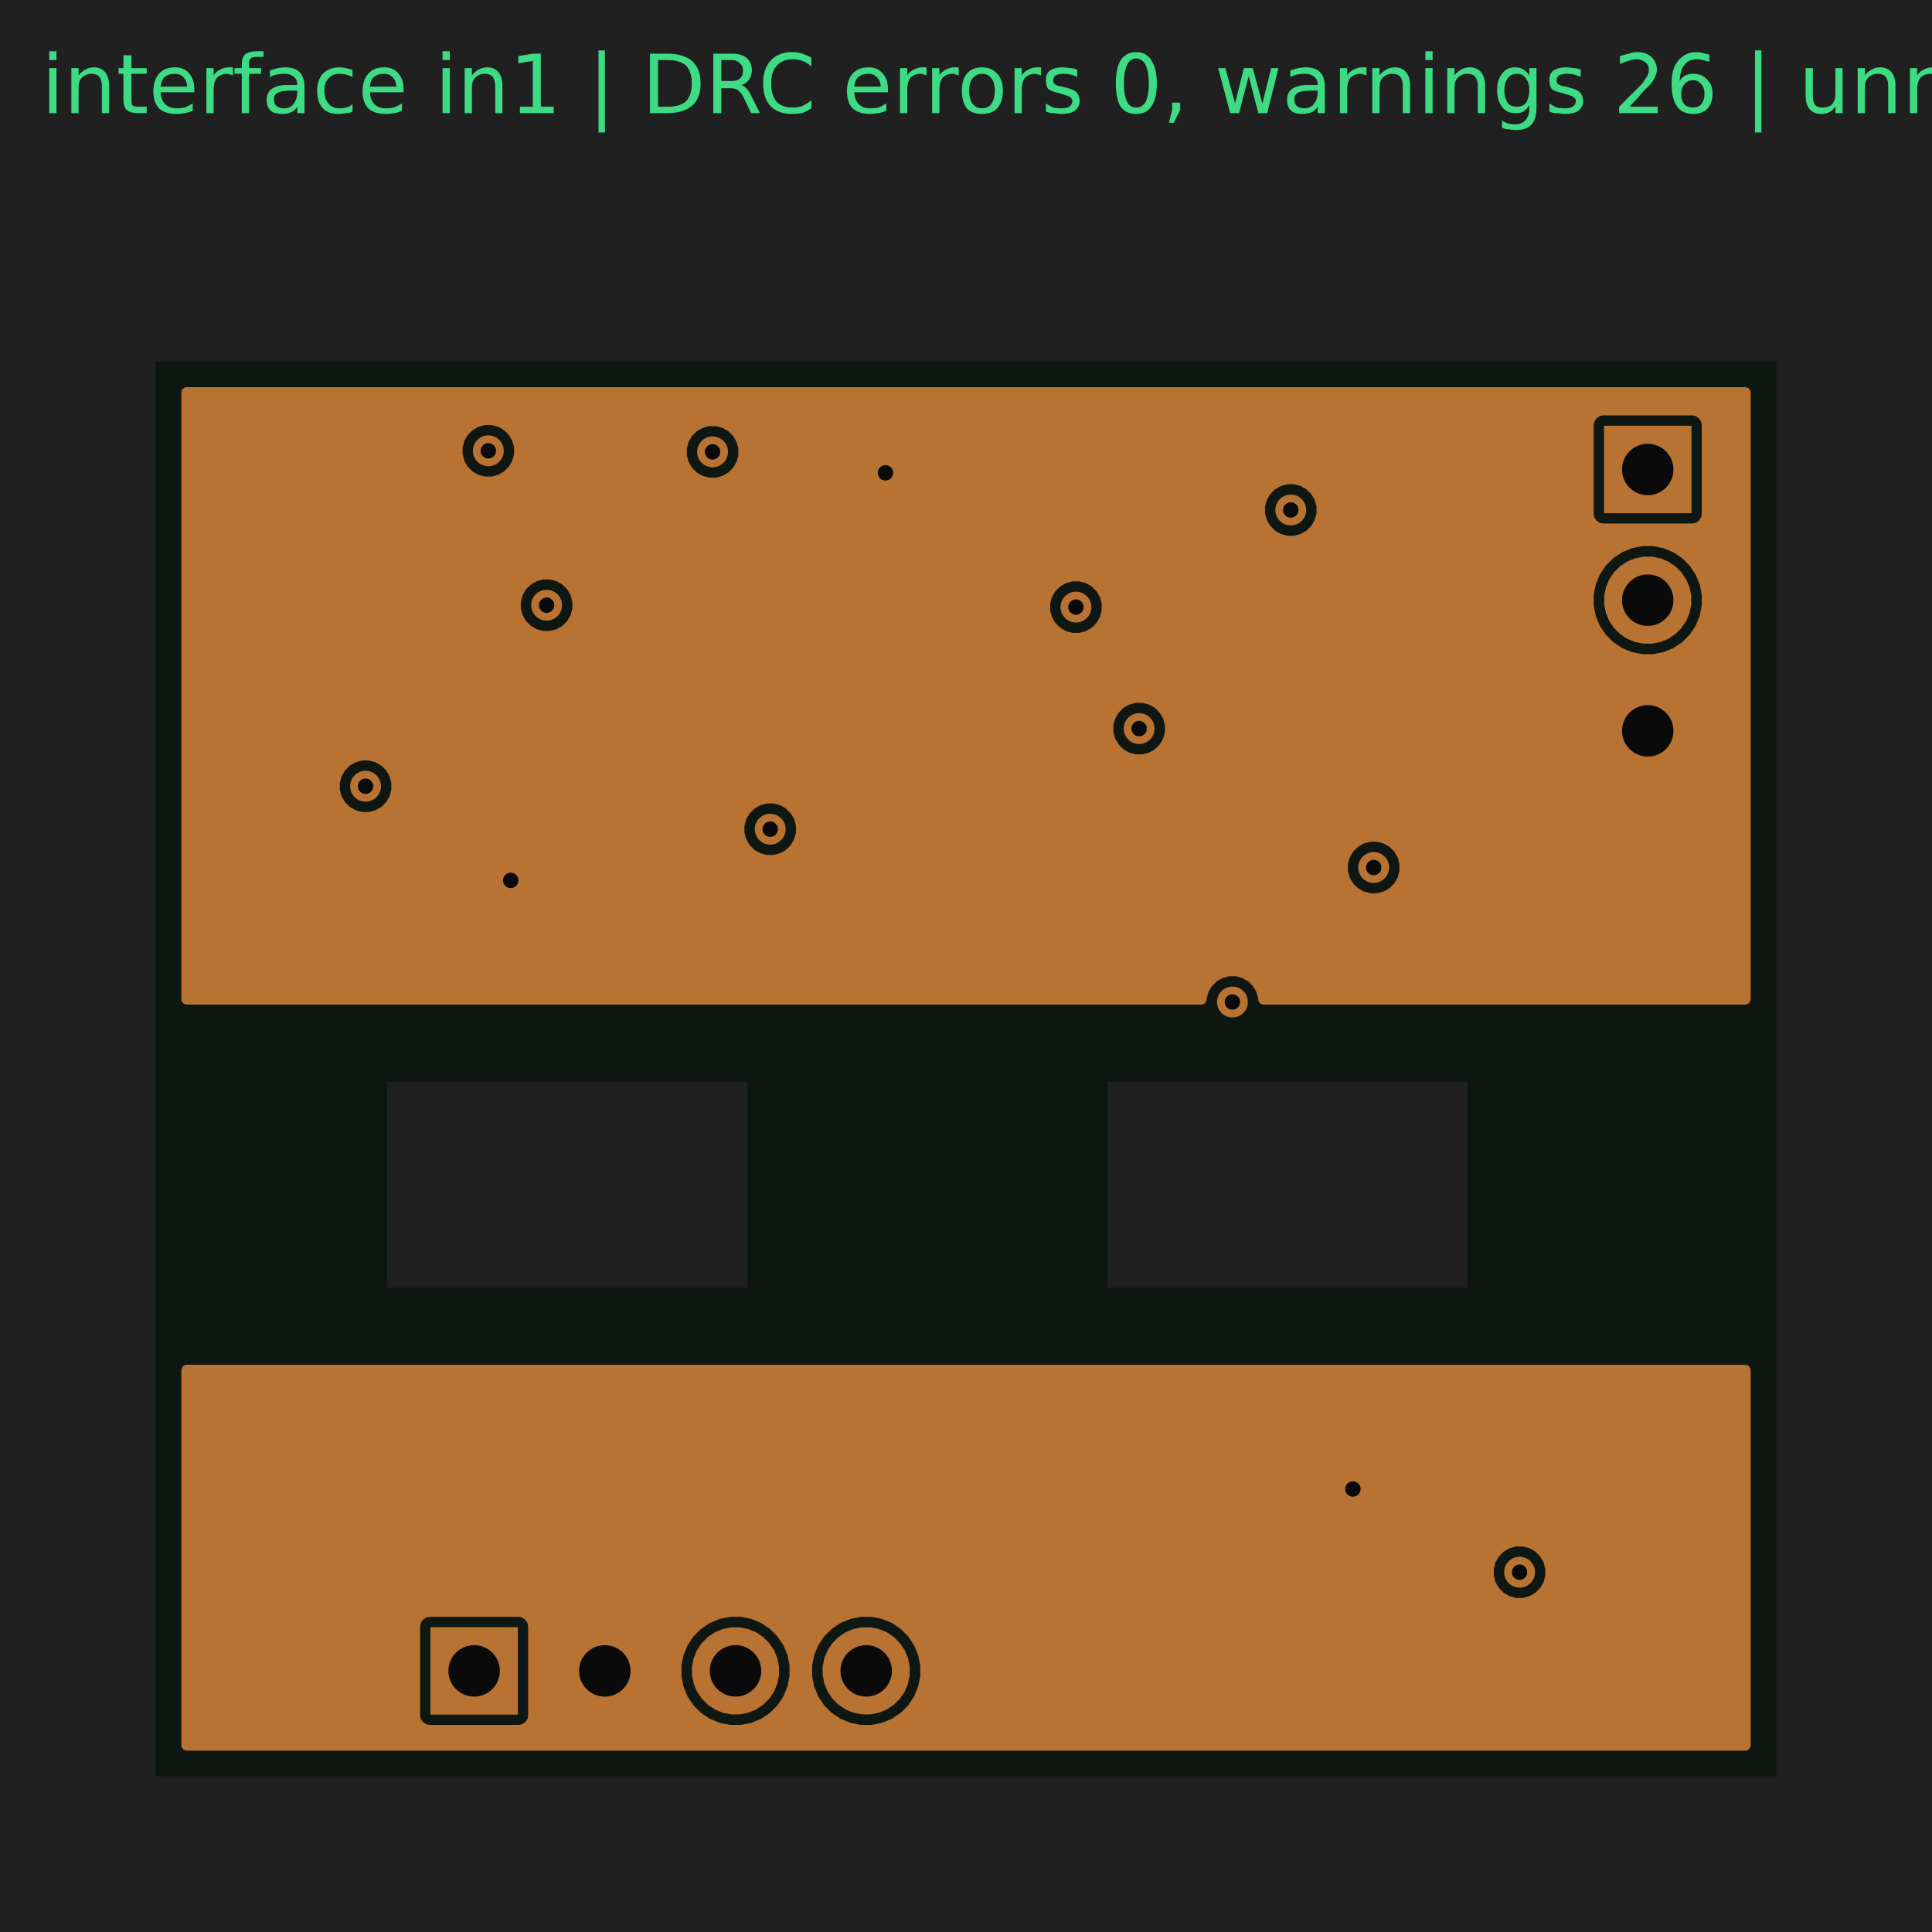
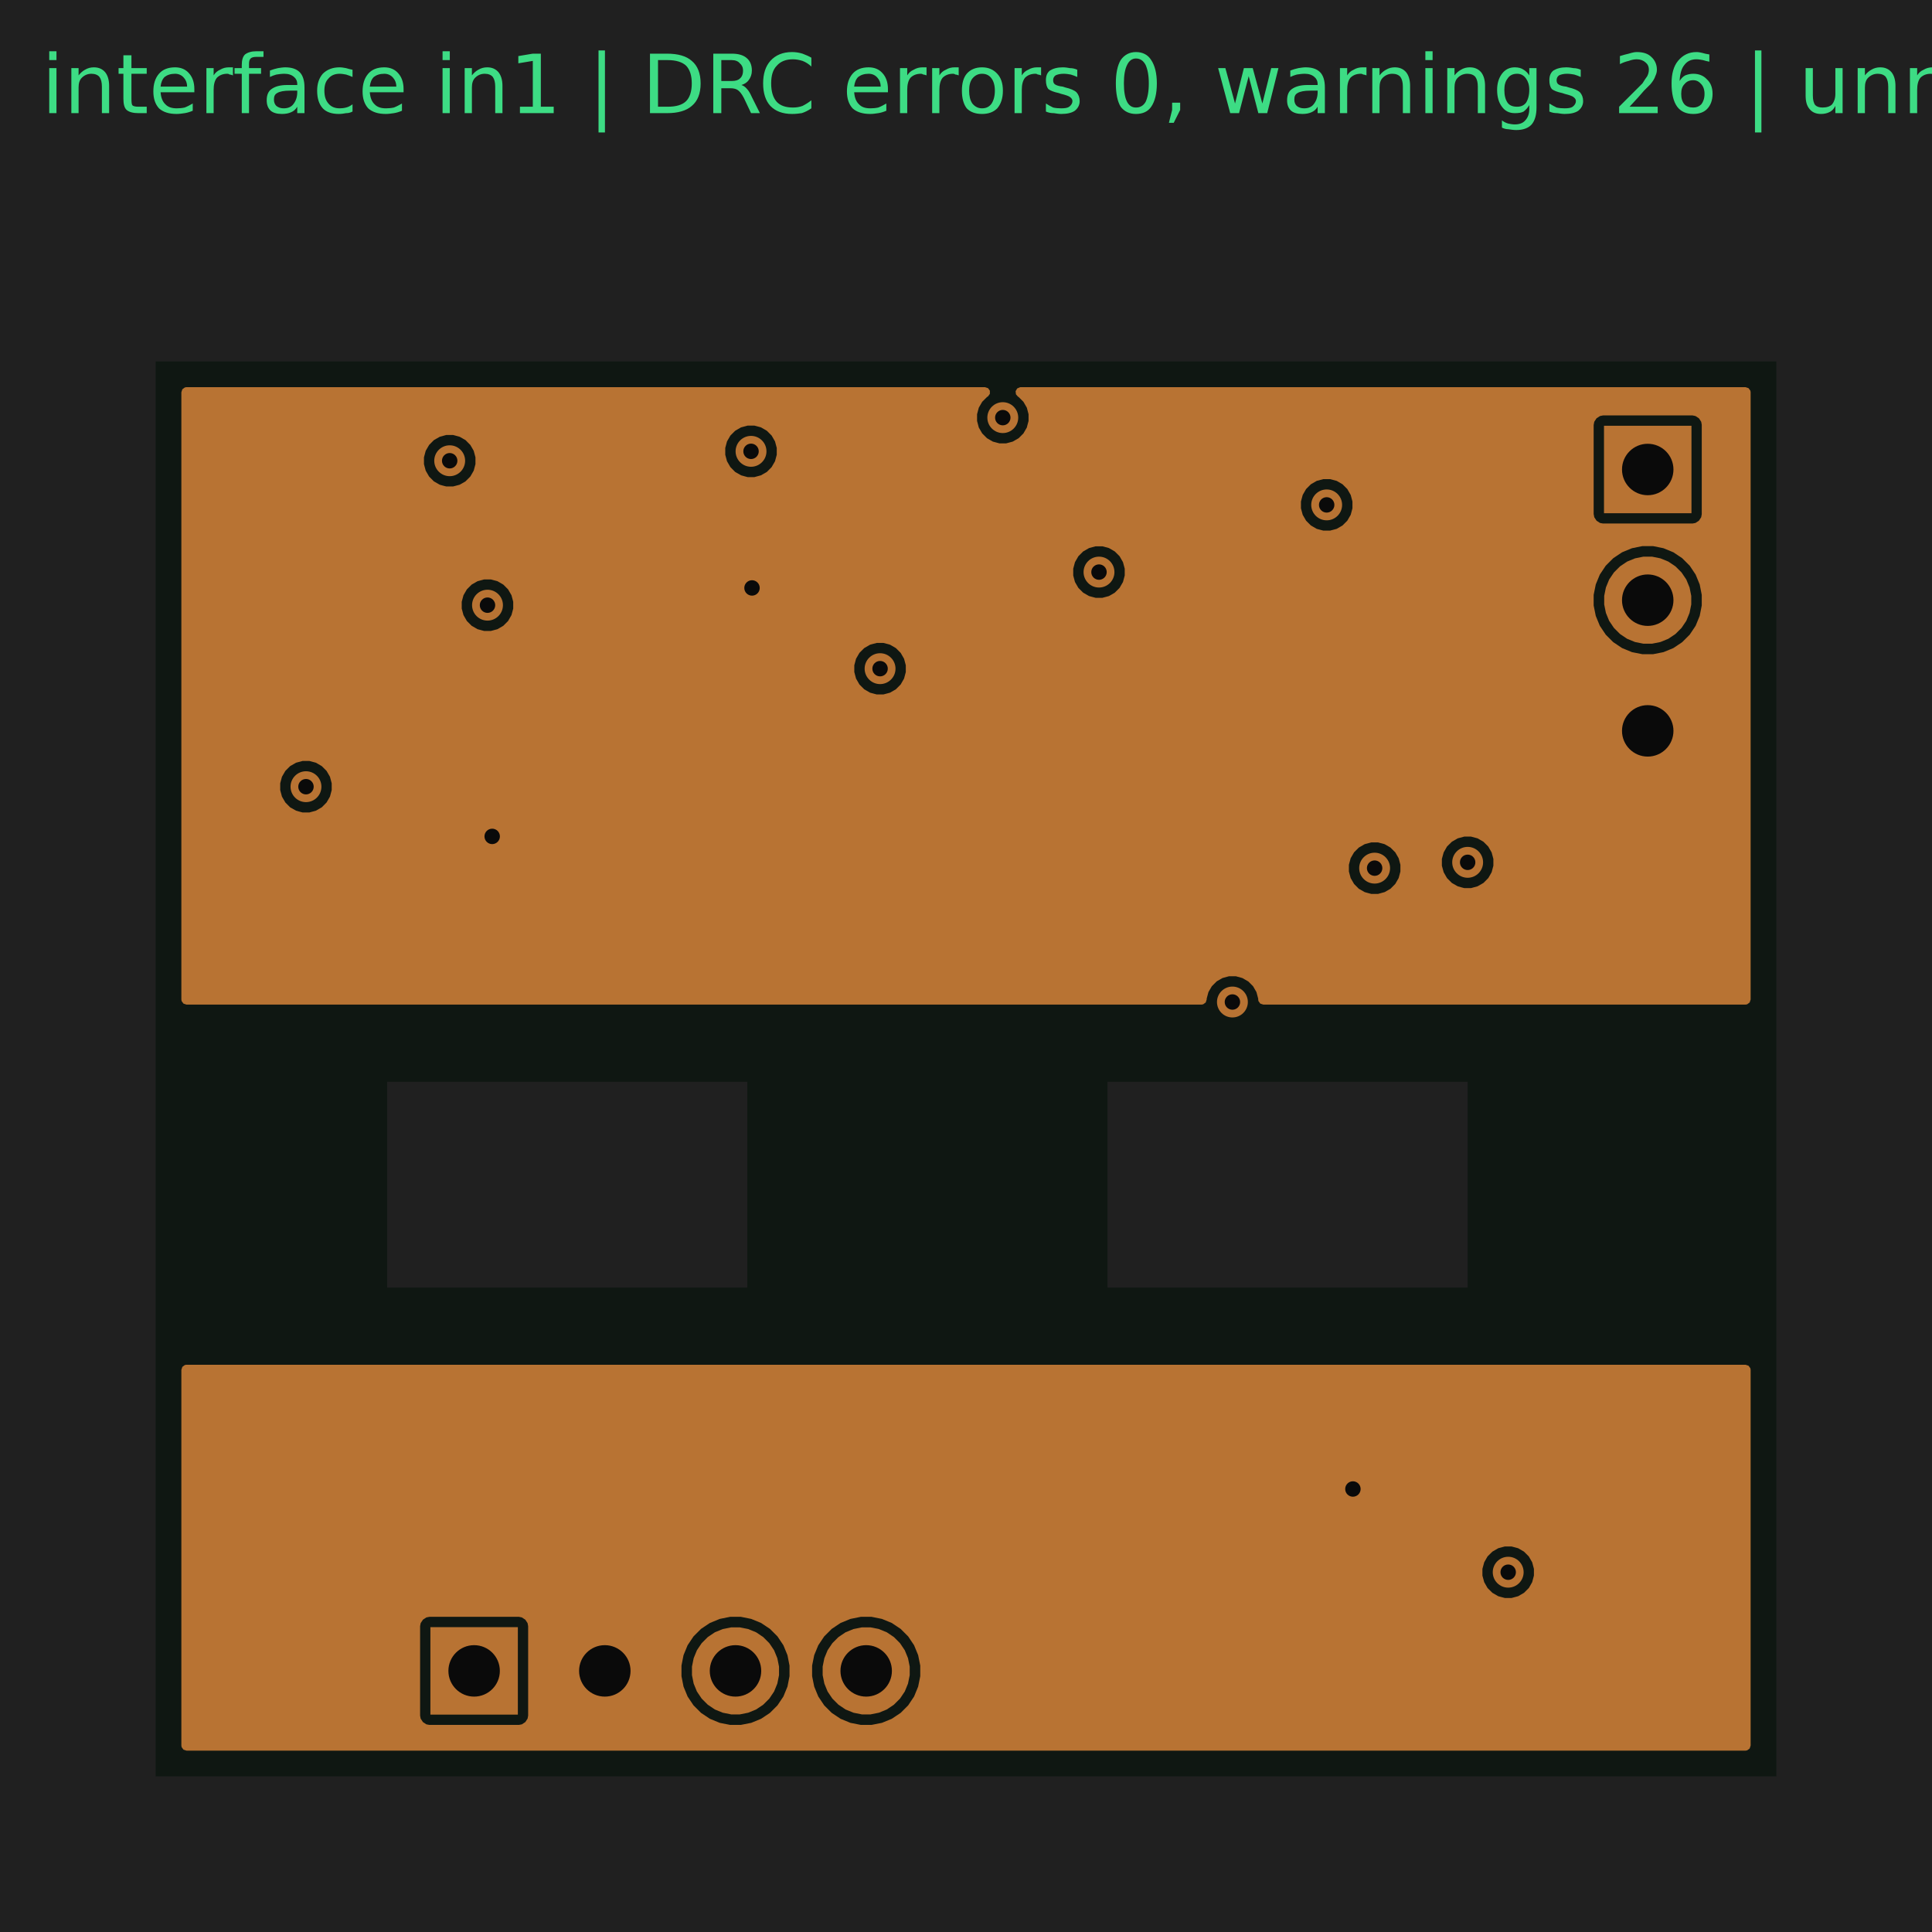
<svg xmlns="http://www.w3.org/2000/svg" width="84.5mm" height="84.5mm" viewBox="0 0 37.550 37.550">
  <rect width="100%" height="100%" fill="#202020" />
  <path d="M 34.525 34.525 L 3.025 34.525 L 3.025 7.025 L 34.525 7.025 Z M 7.525 25.025 L 14.525 25.025 L 14.525 21.025 L 7.525 21.025 Z M 21.525 25.025 L 28.525 25.025 L 28.525 21.025 L 21.525 21.025 Z" fill="#0f1712" fill-opacity="1.00" fill-rule="evenodd" />
-   <path d="M 33.984 7.544 L 34.020 7.593 L 34.025 7.624 L 34.025 19.426 L 34.006 19.484 L 33.957 19.520 L 33.926 19.525 L 24.553 19.525 L 24.495 19.506 L 24.459 19.457 L 24.454 19.426 L 24.454 19.409 L 24.454 19.409 L 24.420 19.282 L 24.354 19.168 L 24.261 19.075 L 24.146 19.009 L 24.146 19.009 L 24.146 19.009 L 24.019 18.974 L 23.887 18.974 L 23.760 19.009 L 23.760 19.009 L 23.760 19.009 L 23.646 19.074 L 23.646 19.074 L 23.646 19.075 L 23.553 19.168 L 23.553 19.168 L 23.553 19.168 L 23.487 19.282 L 23.487 19.282 L 23.453 19.409 L 23.453 19.409 L 23.453 19.426 L 23.434 19.484 L 23.384 19.520 L 23.354 19.525 L 3.624 19.525 L 3.566 19.506 L 3.530 19.457 L 3.525 19.426 L 3.525 16.795 L 26.198 16.795 L 26.198 16.795 L 26.198 16.927 L 26.232 17.054 L 26.298 17.168 L 26.391 17.261 L 26.505 17.327 L 26.505 17.327 L 26.573 17.345 L 26.633 17.361 L 26.633 17.361 L 26.764 17.361 L 26.764 17.361 L 26.892 17.327 L 26.892 17.327 L 27.006 17.261 L 27.006 17.261 L 27.006 17.261 L 27.099 17.168 L 27.099 17.168 L 27.099 17.168 L 27.165 17.054 L 27.165 17.054 L 27.165 17.054 L 27.199 16.927 L 27.199 16.795 L 27.165 16.668 L 27.136 16.617 L 27.099 16.553 L 27.099 16.553 L 27.099 16.553 L 27.006 16.460 L 26.892 16.394 L 26.892 16.394 L 26.892 16.394 L 26.764 16.360 L 26.633 16.360 L 26.505 16.394 L 26.505 16.394 L 26.505 16.394 L 26.391 16.460 L 26.391 16.460 L 26.391 16.460 L 26.298 16.553 L 26.298 16.553 L 26.298 16.553 L 26.232 16.668 L 26.232 16.668 L 26.198 16.795 L 3.525 16.795 L 3.525 16.050 L 14.469 16.050 L 14.469 16.050 L 14.469 16.182 L 14.503 16.309 L 14.569 16.424 L 14.662 16.517 L 14.777 16.583 L 14.777 16.583 L 14.844 16.601 L 14.904 16.617 L 14.904 16.617 L 15.036 16.617 L 15.036 16.617 L 15.163 16.583 L 15.163 16.583 L 15.277 16.517 L 15.277 16.517 L 15.277 16.517 L 15.370 16.424 L 15.370 16.424 L 15.370 16.424 L 15.436 16.309 L 15.436 16.309 L 15.436 16.309 L 15.470 16.182 L 15.470 16.050 L 15.436 15.923 L 15.370 15.809 L 15.277 15.716 L 15.163 15.650 L 15.163 15.650 L 15.163 15.650 L 15.036 15.616 L 14.904 15.616 L 14.777 15.650 L 14.777 15.650 L 14.777 15.650 L 14.662 15.716 L 14.662 15.716 L 14.662 15.716 L 14.569 15.809 L 14.569 15.809 L 14.569 15.809 L 14.503 15.923 L 14.503 15.923 L 14.469 16.050 L 3.525 16.050 L 3.525 15.215 L 6.605 15.215 L 6.605 15.215 L 6.605 15.347 L 6.639 15.474 L 6.705 15.589 L 6.798 15.682 L 6.912 15.748 L 6.912 15.748 L 6.980 15.766 L 7.040 15.782 L 7.040 15.782 L 7.171 15.782 L 7.171 15.782 L 7.299 15.748 L 7.299 15.748 L 7.413 15.682 L 7.413 15.682 L 7.413 15.682 L 7.506 15.589 L 7.506 15.589 L 7.506 15.589 L 7.572 15.474 L 7.572 15.474 L 7.572 15.474 L 7.606 15.347 L 7.606 15.215 L 7.572 15.088 L 7.506 14.974 L 7.413 14.881 L 7.299 14.815 L 7.299 14.815 L 7.299 14.815 L 7.171 14.781 L 7.040 14.781 L 6.912 14.815 L 6.912 14.815 L 6.912 14.815 L 6.798 14.881 L 6.798 14.881 L 6.798 14.881 L 6.705 14.974 L 6.705 14.974 L 6.705 14.974 L 6.639 15.088 L 6.639 15.088 L 6.605 15.215 L 3.525 15.215 L 3.525 14.095 L 21.640 14.095 L 21.640 14.095 L 21.640 14.227 L 21.674 14.354 L 21.740 14.468 L 21.833 14.562 L 21.947 14.627 L 21.947 14.627 L 22.015 14.646 L 22.074 14.662 L 22.074 14.662 L 22.206 14.662 L 22.206 14.662 L 22.333 14.627 L 22.333 14.627 L 22.448 14.562 L 22.448 14.562 L 22.448 14.561 L 22.541 14.468 L 22.541 14.468 L 22.541 14.468 L 22.607 14.354 L 22.607 14.354 L 22.607 14.354 L 22.641 14.227 L 22.641 14.095 L 22.607 13.968 L 22.541 13.854 L 22.448 13.760 L 22.333 13.695 L 22.333 13.695 L 22.333 13.695 L 22.206 13.660 L 22.074 13.660 L 21.947 13.695 L 21.947 13.695 L 21.947 13.695 L 21.833 13.760 L 21.833 13.760 L 21.833 13.760 L 21.740 13.854 L 21.740 13.854 L 21.740 13.854 L 21.674 13.968 L 21.674 13.968 L 21.640 14.095 L 3.525 14.095 L 3.525 11.697 L 10.123 11.697 L 10.123 11.697 L 10.123 11.828 L 10.158 11.956 L 10.223 12.070 L 10.317 12.163 L 10.431 12.229 L 10.431 12.229 L 10.498 12.247 L 10.558 12.263 L 10.558 12.263 L 10.690 12.263 L 10.690 12.263 L 10.817 12.229 L 10.817 12.229 L 10.931 12.163 L 10.931 12.163 L 10.931 12.163 L 11.024 12.070 L 11.025 12.070 L 11.025 12.070 L 11.090 11.956 L 11.090 11.956 L 11.090 11.956 L 11.125 11.828 L 11.125 11.733 L 20.411 11.733 L 20.411 11.733 L 20.411 11.865 L 20.445 11.992 L 20.511 12.107 L 20.604 12.200 L 20.719 12.266 L 20.719 12.266 L 20.786 12.284 L 20.846 12.300 L 20.846 12.300 L 20.978 12.300 L 20.978 12.300 L 21.105 12.266 L 21.105 12.266 L 21.219 12.200 L 21.219 12.200 L 21.219 12.200 L 21.312 12.107 L 21.312 12.107 L 21.312 12.107 L 21.378 11.992 L 21.378 11.992 L 21.378 11.992 L 21.412 11.865 L 21.412 11.733 L 21.378 11.606 L 21.378 11.606 L 21.378 11.606 L 21.352 11.562 L 30.974 11.562 L 30.974 11.768 L 31.015 11.971 L 31.094 12.163 L 31.209 12.335 L 31.355 12.481 L 31.527 12.596 L 31.719 12.675 L 31.922 12.715 L 31.922 12.715 L 32.128 12.715 L 32.331 12.675 L 32.523 12.596 L 32.695 12.481 L 32.695 12.481 L 32.841 12.335 L 32.956 12.163 L 33.035 11.971 L 33.075 11.768 L 33.075 11.562 L 33.035 11.359 L 32.956 11.167 L 32.841 10.995 L 32.695 10.849 L 32.523 10.734 L 32.331 10.655 L 32.128 10.614 L 31.922 10.614 L 31.719 10.655 L 31.527 10.734 L 31.355 10.849 L 31.209 10.995 L 31.209 10.995 L 31.094 11.167 L 31.015 11.359 L 30.974 11.562 L 21.352 11.562 L 21.312 11.492 L 21.312 11.492 L 21.312 11.492 L 21.219 11.399 L 21.105 11.333 L 21.105 11.333 L 21.105 11.333 L 20.978 11.299 L 20.846 11.299 L 20.719 11.333 L 20.719 11.333 L 20.719 11.333 L 20.604 11.399 L 20.604 11.399 L 20.604 11.399 L 20.511 11.492 L 20.511 11.492 L 20.511 11.492 L 20.445 11.606 L 20.445 11.606 L 20.411 11.733 L 11.125 11.733 L 11.125 11.697 L 11.090 11.569 L 11.024 11.455 L 10.931 11.362 L 10.817 11.296 L 10.817 11.296 L 10.817 11.296 L 10.690 11.262 L 10.558 11.262 L 10.431 11.296 L 10.431 11.296 L 10.431 11.296 L 10.317 11.362 L 10.317 11.362 L 10.317 11.362 L 10.224 11.455 L 10.223 11.455 L 10.223 11.455 L 10.158 11.569 L 10.158 11.569 L 10.123 11.697 L 3.525 11.697 L 3.525 9.846 L 24.587 9.846 L 24.587 9.978 L 24.591 9.995 L 24.621 10.105 L 24.687 10.219 L 24.780 10.313 L 24.894 10.378 L 24.894 10.378 L 24.962 10.397 L 25.021 10.413 L 25.021 10.413 L 25.153 10.413 L 25.153 10.413 L 25.280 10.378 L 25.280 10.378 L 25.394 10.313 L 25.394 10.313 L 25.394 10.313 L 25.488 10.219 L 25.488 10.219 L 25.488 10.219 L 25.553 10.105 L 25.553 10.105 L 25.553 10.105 L 25.588 9.978 L 25.588 9.846 L 25.553 9.719 L 25.488 9.605 L 25.394 9.512 L 25.280 9.446 L 25.280 9.446 L 25.280 9.446 L 25.153 9.412 L 25.021 9.412 L 24.894 9.446 L 24.894 9.446 L 24.894 9.446 L 24.780 9.512 L 24.780 9.512 L 24.780 9.512 L 24.687 9.605 L 24.687 9.605 L 24.687 9.605 L 24.621 9.719 L 24.621 9.719 L 24.587 9.846 L 3.525 9.846 L 3.525 8.696 L 8.991 8.696 L 8.991 8.696 L 8.991 8.828 L 9.025 8.955 L 9.090 9.069 L 9.184 9.163 L 9.298 9.228 L 9.298 9.228 L 9.365 9.247 L 9.425 9.262 L 9.425 9.262 L 9.557 9.262 L 9.557 9.262 L 9.684 9.228 L 9.684 9.228 L 9.798 9.163 L 9.798 9.163 L 9.798 9.162 L 9.892 9.069 L 9.892 9.069 L 9.892 9.069 L 9.957 8.955 L 9.957 8.955 L 9.957 8.955 L 9.992 8.828 L 9.992 8.717 L 13.349 8.717 L 13.349 8.717 L 13.349 8.848 L 13.383 8.976 L 13.449 9.090 L 13.542 9.183 L 13.656 9.249 L 13.656 9.249 L 13.707 9.262 L 13.783 9.283 L 13.783 9.283 L 13.915 9.283 L 13.915 9.283 L 14.042 9.249 L 14.042 9.249 L 14.157 9.183 L 14.157 9.183 L 14.157 9.183 L 14.250 9.090 L 14.250 9.090 L 14.250 9.090 L 14.316 8.976 L 14.316 8.976 L 14.316 8.976 L 14.350 8.848 L 14.350 8.717 L 14.316 8.589 L 14.250 8.475 L 14.157 8.382 L 14.157 8.382 L 14.077 8.336 L 14.042 8.316 L 14.042 8.316 L 14.042 8.316 L 13.915 8.282 L 13.783 8.282 L 13.656 8.316 L 13.656 8.316 L 13.656 8.316 L 13.542 8.382 L 13.542 8.382 L 13.542 8.382 L 13.449 8.475 L 13.449 8.475 L 13.449 8.475 L 13.383 8.589 L 13.383 8.589 L 13.349 8.717 L 9.992 8.717 L 9.992 8.696 L 9.957 8.569 L 9.892 8.455 L 9.798 8.361 L 9.684 8.296 L 9.684 8.296 L 9.684 8.296 L 9.557 8.261 L 9.425 8.261 L 9.298 8.296 L 9.298 8.296 L 9.298 8.296 L 9.184 8.361 L 9.184 8.361 L 9.184 8.361 L 9.091 8.455 L 9.090 8.455 L 9.090 8.455 L 9.025 8.569 L 9.025 8.569 L 8.991 8.696 L 3.525 8.696 L 3.525 8.255 L 30.974 8.255 L 30.974 9.995 L 30.975 9.995 L 30.986 10.053 L 30.986 10.053 L 31.030 10.120 L 31.030 10.120 L 31.097 10.164 L 31.097 10.164 L 31.155 10.175 L 31.155 10.175 L 31.155 10.175 L 31.155 10.175 L 32.895 10.175 L 32.895 10.175 L 32.895 10.175 L 32.953 10.164 L 32.953 10.164 L 32.953 10.164 L 32.953 10.164 L 33.020 10.120 L 33.020 10.120 L 33.064 10.053 L 33.075 9.995 L 33.075 8.255 L 33.064 8.197 L 33.020 8.130 L 32.953 8.086 L 32.895 8.074 L 31.155 8.074 L 31.155 8.075 L 31.155 8.075 L 31.141 8.077 L 31.097 8.086 L 31.030 8.130 L 31.030 8.130 L 30.986 8.197 L 30.986 8.197 L 30.975 8.255 L 30.974 8.255 L 3.525 8.255 L 3.525 7.624 L 3.544 7.566 L 3.593 7.530 L 3.624 7.525 L 33.926 7.525 Z" fill="#b87333" fill-opacity="1.00" fill-rule="evenodd" />
-   <path d="M 33.984 26.544 L 34.020 26.593 L 34.025 26.624 L 34.025 33.926 L 34.006 33.984 L 33.957 34.020 L 33.926 34.025 L 3.624 34.025 L 3.566 34.006 L 3.530 33.957 L 3.525 33.926 L 3.525 31.605 L 8.165 31.605 L 8.165 33.345 L 8.165 33.345 L 8.176 33.403 L 8.176 33.403 L 8.220 33.470 L 8.220 33.470 L 8.287 33.514 L 8.287 33.514 L 8.345 33.525 L 8.345 33.525 L 8.345 33.525 L 8.345 33.525 L 10.085 33.525 L 10.085 33.525 L 10.085 33.525 L 10.143 33.514 L 10.143 33.514 L 10.143 33.514 L 10.143 33.514 L 10.210 33.470 L 10.210 33.470 L 10.254 33.403 L 10.265 33.345 L 10.265 32.372 L 13.245 32.372 L 13.245 32.578 L 13.285 32.781 L 13.364 32.973 L 13.479 33.145 L 13.625 33.291 L 13.797 33.406 L 13.989 33.485 L 14.192 33.525 L 14.192 33.525 L 14.398 33.525 L 14.601 33.485 L 14.793 33.406 L 14.965 33.291 L 14.965 33.291 L 15.111 33.145 L 15.226 32.973 L 15.305 32.781 L 15.345 32.578 L 15.345 32.372 L 15.345 32.372 L 15.784 32.372 L 15.784 32.578 L 15.825 32.781 L 15.904 32.973 L 16.019 33.145 L 16.165 33.291 L 16.337 33.406 L 16.529 33.485 L 16.732 33.525 L 16.732 33.525 L 16.938 33.525 L 17.141 33.485 L 17.333 33.406 L 17.505 33.291 L 17.505 33.291 L 17.651 33.145 L 17.766 32.973 L 17.845 32.781 L 17.886 32.578 L 17.886 32.372 L 17.845 32.169 L 17.766 31.977 L 17.651 31.805 L 17.505 31.659 L 17.333 31.544 L 17.141 31.465 L 16.938 31.424 L 16.732 31.424 L 16.529 31.465 L 16.337 31.544 L 16.165 31.659 L 16.019 31.805 L 16.019 31.805 L 15.904 31.977 L 15.825 32.169 L 15.784 32.372 L 15.345 32.372 L 15.305 32.169 L 15.226 31.977 L 15.111 31.805 L 14.965 31.659 L 14.793 31.544 L 14.601 31.465 L 14.398 31.424 L 14.192 31.424 L 13.989 31.465 L 13.797 31.544 L 13.625 31.659 L 13.479 31.805 L 13.479 31.805 L 13.364 31.977 L 13.285 32.169 L 13.245 32.372 L 10.265 32.372 L 10.265 31.605 L 10.254 31.547 L 10.210 31.480 L 10.143 31.436 L 10.085 31.424 L 8.345 31.424 L 8.345 31.425 L 8.345 31.425 L 8.331 31.427 L 8.287 31.436 L 8.220 31.480 L 8.220 31.480 L 8.176 31.547 L 8.176 31.547 L 8.165 31.605 L 8.165 31.605 L 3.525 31.605 L 3.525 30.492 L 29.033 30.492 L 29.033 30.492 L 29.033 30.623 L 29.067 30.751 L 29.133 30.865 L 29.226 30.958 L 29.340 31.024 L 29.340 31.024 L 29.408 31.042 L 29.468 31.058 L 29.468 31.058 L 29.599 31.058 L 29.599 31.058 L 29.727 31.024 L 29.727 31.024 L 29.841 30.958 L 29.841 30.958 L 29.841 30.958 L 29.934 30.865 L 29.934 30.865 L 29.934 30.865 L 30.000 30.751 L 30.000 30.751 L 30.000 30.751 L 30.034 30.623 L 30.034 30.492 L 30.000 30.364 L 29.934 30.250 L 29.841 30.157 L 29.727 30.091 L 29.727 30.091 L 29.727 30.091 L 29.599 30.057 L 29.468 30.057 L 29.340 30.091 L 29.340 30.091 L 29.340 30.091 L 29.226 30.157 L 29.226 30.157 L 29.226 30.157 L 29.133 30.250 L 29.133 30.250 L 29.133 30.250 L 29.067 30.364 L 29.067 30.364 L 29.033 30.492 L 3.525 30.492 L 3.525 26.624 L 3.544 26.566 L 3.593 26.530 L 3.624 26.525 L 33.926 26.525 Z" fill="#b87333" fill-opacity="1.00" fill-rule="evenodd" />
-   <circle cx="14.970" cy="16.116" r="0.300" fill="#b87333" stroke="none" stroke-width="0.150" />
-   <circle cx="14.970" cy="16.116" r="0.150" fill="#0a0a0a" stroke="none" stroke-width="0.150" />
-   <circle cx="9.926" cy="17.111" r="0.300" fill="#b87333" stroke="none" stroke-width="0.150" />
-   <circle cx="9.926" cy="17.111" r="0.150" fill="#0a0a0a" stroke="none" stroke-width="0.150" />
-   <circle cx="17.210" cy="9.190" r="0.300" fill="#b87333" stroke="none" stroke-width="0.150" />
-   <circle cx="17.210" cy="9.190" r="0.150" fill="#0a0a0a" stroke="none" stroke-width="0.150" />
-   <circle cx="9.491" cy="8.762" r="0.300" fill="#b87333" stroke="none" stroke-width="0.150" />
-   <circle cx="9.491" cy="8.762" r="0.150" fill="#0a0a0a" stroke="none" stroke-width="0.150" />
-   <circle cx="13.849" cy="8.782" r="0.300" fill="#b87333" stroke="none" stroke-width="0.150" />
-   <circle cx="13.849" cy="8.782" r="0.150" fill="#0a0a0a" stroke="none" stroke-width="0.150" />
-   <circle cx="25.087" cy="9.912" r="0.300" fill="#b87333" stroke="none" stroke-width="0.150" />
-   <circle cx="25.087" cy="9.912" r="0.150" fill="#0a0a0a" stroke="none" stroke-width="0.150" />
-   <circle cx="22.140" cy="14.161" r="0.300" fill="#b87333" stroke="none" stroke-width="0.150" />
-   <circle cx="22.140" cy="14.161" r="0.150" fill="#0a0a0a" stroke="none" stroke-width="0.150" />
-   <circle cx="29.534" cy="30.557" r="0.300" fill="#b87333" stroke="none" stroke-width="0.150" />
-   <circle cx="29.534" cy="30.557" r="0.150" fill="#0a0a0a" stroke="none" stroke-width="0.150" />
+   <path d="M 33.984 26.544 L 34.020 26.593 L 34.025 26.624 L 34.025 33.926 L 34.006 33.984 L 33.957 34.020 L 33.926 34.025 L 3.624 34.025 L 3.566 34.006 L 3.530 33.957 L 3.525 33.926 L 3.525 31.605 L 8.165 31.605 L 8.165 33.345 L 8.165 33.345 L 8.176 33.403 L 8.176 33.403 L 8.220 33.470 L 8.220 33.470 L 8.287 33.514 L 8.287 33.514 L 8.345 33.525 L 8.345 33.525 L 8.345 33.525 L 8.345 33.525 L 10.085 33.525 L 10.085 33.525 L 10.085 33.525 L 10.143 33.514 L 10.143 33.514 L 10.143 33.514 L 10.143 33.514 L 10.210 33.470 L 10.210 33.470 L 10.254 33.403 L 10.265 33.345 L 10.265 32.372 L 13.245 32.372 L 13.245 32.578 L 13.285 32.781 L 13.364 32.973 L 13.479 33.145 L 13.625 33.291 L 13.797 33.406 L 13.989 33.485 L 14.192 33.525 L 14.192 33.525 L 14.398 33.525 L 14.601 33.485 L 14.793 33.406 L 14.965 33.291 L 14.965 33.291 L 15.111 33.145 L 15.226 32.973 L 15.305 32.781 L 15.345 32.578 L 15.345 32.372 L 15.345 32.372 L 15.784 32.372 L 15.784 32.578 L 15.825 32.781 L 15.904 32.973 L 16.019 33.145 L 16.165 33.291 L 16.337 33.406 L 16.529 33.485 L 16.732 33.525 L 16.732 33.525 L 16.938 33.525 L 17.141 33.485 L 17.333 33.406 L 17.505 33.291 L 17.505 33.291 L 17.651 33.145 L 17.766 32.973 L 17.845 32.781 L 17.886 32.578 L 17.886 32.372 L 17.845 32.169 L 17.766 31.977 L 17.651 31.805 L 17.505 31.659 L 17.333 31.544 L 17.141 31.465 L 16.938 31.424 L 16.732 31.424 L 16.529 31.465 L 16.337 31.544 L 16.165 31.659 L 16.019 31.805 L 16.019 31.805 L 15.904 31.977 L 15.825 32.169 L 15.784 32.372 L 15.345 32.372 L 15.305 32.169 L 15.226 31.977 L 15.111 31.805 L 14.965 31.659 L 14.793 31.544 L 14.601 31.465 L 14.398 31.424 L 14.192 31.424 L 13.989 31.465 L 13.797 31.544 L 13.625 31.659 L 13.479 31.805 L 13.479 31.805 L 13.364 31.977 L 13.285 32.169 L 13.245 32.372 L 10.265 32.372 L 10.265 31.605 L 10.254 31.547 L 10.210 31.480 L 10.143 31.436 L 10.085 31.424 L 8.345 31.424 L 8.345 31.425 L 8.345 31.425 L 8.331 31.427 L 8.287 31.436 L 8.220 31.480 L 8.220 31.480 L 8.176 31.547 L 8.176 31.547 L 8.165 31.605 L 8.165 31.605 L 3.525 31.605 L 3.525 30.492 L 28.812 30.492 L 28.812 30.492 L 28.812 30.623 L 28.847 30.751 L 28.912 30.865 L 29.006 30.958 L 29.120 31.024 L 29.120 31.024 L 29.187 31.042 L 29.247 31.058 L 29.247 31.058 L 29.379 31.058 L 29.379 31.058 L 29.506 31.024 L 29.506 31.024 L 29.620 30.958 L 29.620 30.958 L 29.620 30.958 L 29.713 30.865 L 29.714 30.865 L 29.714 30.865 L 29.779 30.751 L 29.779 30.751 L 29.779 30.751 L 29.813 30.623 L 29.813 30.492 L 29.779 30.364 L 29.713 30.250 L 29.620 30.157 L 29.506 30.091 L 29.506 30.091 L 29.506 30.091 L 29.379 30.057 L 29.247 30.057 L 29.120 30.091 L 29.120 30.091 L 29.120 30.091 L 29.006 30.157 L 29.006 30.157 L 29.006 30.157 L 28.912 30.250 L 28.912 30.250 L 28.912 30.250 L 28.847 30.364 L 28.847 30.364 L 28.812 30.492 L 3.525 30.492 L 3.525 26.624 L 3.544 26.566 L 3.593 26.530 L 3.624 26.525 L 33.926 26.525 Z" fill="#b87333" fill-opacity="1.00" fill-rule="evenodd" />
+   <path d="M 19.203 7.544 L 19.239 7.593 L 19.239 7.655 L 19.203 7.704 L 19.194 7.710 L 19.186 7.714 L 19.183 7.716 L 19.090 7.809 L 19.090 7.809 L 19.090 7.809 L 19.024 7.923 L 19.024 7.923 L 18.990 8.051 L 18.990 8.182 L 18.994 8.197 L 19.024 8.310 L 19.090 8.424 L 19.183 8.517 L 19.297 8.583 L 19.297 8.583 L 19.365 8.601 L 19.424 8.617 L 19.424 8.617 L 19.556 8.617 L 19.556 8.617 L 19.683 8.583 L 19.683 8.583 L 19.798 8.517 L 19.798 8.517 L 19.798 8.517 L 19.891 8.424 L 19.891 8.424 L 19.891 8.424 L 19.957 8.310 L 19.957 8.310 L 19.957 8.310 L 19.971 8.255 L 30.974 8.255 L 30.974 9.995 L 30.975 9.995 L 30.986 10.053 L 30.986 10.053 L 31.030 10.120 L 31.030 10.120 L 31.097 10.164 L 31.097 10.164 L 31.155 10.175 L 31.155 10.175 L 31.155 10.175 L 31.155 10.175 L 32.895 10.175 L 32.895 10.175 L 32.895 10.175 L 32.953 10.164 L 32.953 10.164 L 32.953 10.164 L 32.953 10.164 L 33.020 10.120 L 33.020 10.120 L 33.064 10.053 L 33.075 9.995 L 33.075 8.255 L 33.064 8.197 L 33.020 8.130 L 32.953 8.086 L 32.895 8.074 L 31.155 8.074 L 31.155 8.075 L 31.155 8.075 L 31.141 8.077 L 31.097 8.086 L 31.030 8.130 L 31.030 8.130 L 30.986 8.197 L 30.986 8.197 L 30.975 8.255 L 30.974 8.255 L 19.971 8.255 L 19.991 8.182 L 19.991 8.051 L 19.957 7.923 L 19.891 7.809 L 19.798 7.716 L 19.791 7.712 L 19.786 7.710 L 19.746 7.664 L 19.739 7.603 L 19.770 7.550 L 19.826 7.526 L 19.836 7.525 L 33.926 7.525 L 33.984 7.544 L 34.020 7.593 L 34.025 7.624 L 34.025 19.426 L 34.006 19.484 L 33.957 19.520 L 33.926 19.525 L 24.553 19.525 L 24.495 19.506 L 24.459 19.457 L 24.454 19.426 L 24.454 19.409 L 24.454 19.409 L 24.420 19.282 L 24.354 19.168 L 24.261 19.075 L 24.146 19.009 L 24.146 19.009 L 24.146 19.009 L 24.019 18.974 L 23.887 18.974 L 23.760 19.009 L 23.760 19.009 L 23.760 19.009 L 23.646 19.074 L 23.646 19.074 L 23.646 19.075 L 23.553 19.168 L 23.553 19.168 L 23.553 19.168 L 23.487 19.282 L 23.487 19.282 L 23.453 19.409 L 23.453 19.409 L 23.453 19.426 L 23.434 19.484 L 23.384 19.520 L 23.354 19.525 L 3.624 19.525 L 3.566 19.506 L 3.530 19.457 L 3.525 19.426 L 3.525 16.807 L 26.217 16.807 L 26.217 16.939 L 26.232 16.995 L 26.251 17.066 L 26.317 17.180 L 26.410 17.274 L 26.524 17.339 L 26.524 17.339 L 26.592 17.358 L 26.652 17.374 L 26.652 17.374 L 26.783 17.374 L 26.783 17.374 L 26.911 17.339 L 26.911 17.339 L 27.025 17.274 L 27.025 17.274 L 27.025 17.274 L 27.118 17.180 L 27.118 17.180 L 27.118 17.180 L 27.184 17.066 L 27.184 17.066 L 27.184 17.066 L 27.218 16.939 L 27.218 16.807 L 27.188 16.694 L 28.024 16.694 L 28.024 16.694 L 28.024 16.826 L 28.059 16.953 L 28.124 17.067 L 28.218 17.161 L 28.332 17.226 L 28.332 17.226 L 28.399 17.245 L 28.459 17.261 L 28.459 17.261 L 28.591 17.261 L 28.591 17.261 L 28.718 17.226 L 28.718 17.226 L 28.832 17.161 L 28.832 17.161 L 28.832 17.161 L 28.925 17.067 L 28.926 17.067 L 28.926 17.067 L 28.991 16.953 L 28.991 16.953 L 28.991 16.953 L 29.025 16.826 L 29.025 16.694 L 28.991 16.567 L 28.925 16.453 L 28.832 16.360 L 28.718 16.294 L 28.718 16.294 L 28.718 16.294 L 28.591 16.260 L 28.459 16.260 L 28.332 16.294 L 28.332 16.294 L 28.332 16.294 L 28.218 16.360 L 28.218 16.360 L 28.218 16.360 L 28.124 16.453 L 28.124 16.453 L 28.124 16.453 L 28.059 16.567 L 28.059 16.567 L 28.024 16.694 L 27.188 16.694 L 27.184 16.680 L 27.118 16.566 L 27.025 16.473 L 26.911 16.407 L 26.911 16.407 L 26.911 16.407 L 26.783 16.373 L 26.652 16.373 L 26.524 16.407 L 26.524 16.407 L 26.524 16.407 L 26.410 16.473 L 26.410 16.473 L 26.410 16.473 L 26.317 16.566 L 26.317 16.566 L 26.317 16.566 L 26.251 16.680 L 26.251 16.680 L 26.217 16.807 L 3.525 16.807 L 3.525 15.224 L 5.446 15.224 L 5.446 15.224 L 5.446 15.356 L 5.480 15.483 L 5.546 15.597 L 5.639 15.691 L 5.754 15.756 L 5.754 15.756 L 5.821 15.775 L 5.881 15.791 L 5.881 15.791 L 6.013 15.791 L 6.013 15.791 L 6.140 15.756 L 6.140 15.756 L 6.254 15.691 L 6.254 15.691 L 6.254 15.691 L 6.347 15.597 L 6.347 15.597 L 6.347 15.597 L 6.413 15.483 L 6.413 15.483 L 6.413 15.483 L 6.447 15.356 L 6.447 15.224 L 6.413 15.097 L 6.347 14.983 L 6.254 14.890 L 6.140 14.824 L 6.140 14.824 L 6.140 14.824 L 6.013 14.790 L 5.881 14.790 L 5.754 14.824 L 5.754 14.824 L 5.754 14.824 L 5.639 14.890 L 5.639 14.890 L 5.639 14.890 L 5.546 14.983 L 5.546 14.983 L 5.546 14.983 L 5.480 15.097 L 5.480 15.097 L 5.446 15.224 L 3.525 15.224 L 3.525 12.930 L 16.604 12.930 L 16.604 12.930 L 16.604 13.062 L 16.638 13.189 L 16.704 13.304 L 16.797 13.397 L 16.911 13.463 L 16.911 13.463 L 16.979 13.481 L 17.039 13.497 L 17.039 13.497 L 17.170 13.497 L 17.170 13.497 L 17.298 13.463 L 17.298 13.463 L 17.412 13.397 L 17.412 13.397 L 17.412 13.397 L 17.505 13.304 L 17.505 13.304 L 17.505 13.304 L 17.571 13.189 L 17.571 13.189 L 17.571 13.189 L 17.605 13.062 L 17.605 12.930 L 17.571 12.803 L 17.505 12.689 L 17.412 12.596 L 17.298 12.530 L 17.298 12.530 L 17.298 12.530 L 17.170 12.496 L 17.039 12.496 L 16.911 12.530 L 16.911 12.530 L 16.911 12.530 L 16.797 12.596 L 16.797 12.596 L 16.797 12.596 L 16.704 12.689 L 16.704 12.689 L 16.704 12.689 L 16.638 12.803 L 16.638 12.803 L 16.604 12.930 L 3.525 12.930 L 3.525 11.696 L 8.974 11.696 L 8.974 11.696 L 8.974 11.828 L 9.008 11.955 L 9.074 12.070 L 9.167 12.163 L 9.282 12.229 L 9.282 12.229 L 9.349 12.247 L 9.409 12.263 L 9.409 12.263 L 9.541 12.263 L 9.541 12.263 L 9.668 12.229 L 9.668 12.229 L 9.782 12.163 L 9.782 12.163 L 9.782 12.163 L 9.875 12.070 L 9.875 12.070 L 9.875 12.070 L 9.941 11.955 L 9.941 11.955 L 9.941 11.955 L 9.975 11.828 L 9.975 11.696 L 9.941 11.569 L 9.875 11.455 L 9.782 11.362 L 9.777 11.359 L 9.748 11.342 L 9.668 11.296 L 9.668 11.296 L 9.668 11.296 L 9.541 11.262 L 9.409 11.262 L 9.282 11.296 L 9.282 11.296 L 9.282 11.296 L 9.167 11.362 L 9.167 11.362 L 9.167 11.362 L 9.074 11.455 L 9.074 11.455 L 9.074 11.455 L 9.008 11.569 L 9.008 11.569 L 8.974 11.696 L 3.525 11.696 L 3.525 11.053 L 20.859 11.053 L 20.859 11.053 L 20.859 11.185 L 20.893 11.312 L 20.959 11.426 L 21.052 11.519 L 21.167 11.585 L 21.167 11.585 L 21.234 11.603 L 21.294 11.619 L 21.294 11.619 L 21.426 11.619 L 21.426 11.619 L 21.553 11.585 L 21.553 11.585 L 21.594 11.562 L 30.974 11.562 L 30.974 11.768 L 31.015 11.971 L 31.094 12.163 L 31.209 12.335 L 31.355 12.481 L 31.527 12.596 L 31.719 12.675 L 31.922 12.715 L 31.922 12.715 L 32.128 12.715 L 32.331 12.675 L 32.523 12.596 L 32.695 12.481 L 32.695 12.481 L 32.841 12.335 L 32.956 12.163 L 33.035 11.971 L 33.075 11.768 L 33.075 11.562 L 33.035 11.359 L 32.956 11.167 L 32.841 10.995 L 32.695 10.849 L 32.523 10.734 L 32.331 10.655 L 32.128 10.614 L 31.922 10.614 L 31.719 10.655 L 31.527 10.734 L 31.355 10.849 L 31.209 10.995 L 31.209 10.995 L 31.094 11.167 L 31.015 11.359 L 30.974 11.562 L 21.594 11.562 L 21.667 11.519 L 21.667 11.519 L 21.667 11.519 L 21.760 11.426 L 21.760 11.426 L 21.760 11.426 L 21.826 11.312 L 21.826 11.312 L 21.826 11.312 L 21.860 11.185 L 21.860 11.053 L 21.826 10.926 L 21.760 10.811 L 21.667 10.718 L 21.553 10.652 L 21.553 10.652 L 21.553 10.652 L 21.426 10.618 L 21.294 10.618 L 21.167 10.652 L 21.167 10.652 L 21.167 10.652 L 21.052 10.718 L 21.052 10.718 L 21.052 10.718 L 20.959 10.811 L 20.959 10.811 L 20.959 10.811 L 20.893 10.926 L 20.893 10.926 L 20.859 11.053 L 3.525 11.053 L 3.525 9.747 L 25.285 9.747 L 25.285 9.747 L 25.285 9.879 L 25.319 10.006 L 25.385 10.120 L 25.478 10.213 L 25.592 10.279 L 25.592 10.279 L 25.660 10.297 L 25.720 10.313 L 25.720 10.313 L 25.851 10.313 L 25.851 10.313 L 25.979 10.279 L 25.979 10.279 L 26.093 10.213 L 26.093 10.213 L 26.093 10.213 L 26.186 10.120 L 26.186 10.120 L 26.186 10.120 L 26.252 10.006 L 26.252 10.006 L 26.252 10.006 L 26.286 9.879 L 26.286 9.747 L 26.252 9.620 L 26.186 9.505 L 26.093 9.412 L 25.979 9.346 L 25.979 9.346 L 25.979 9.346 L 25.851 9.312 L 25.720 9.312 L 25.592 9.346 L 25.592 9.346 L 25.592 9.346 L 25.478 9.412 L 25.478 9.412 L 25.478 9.412 L 25.385 9.505 L 25.385 9.505 L 25.385 9.505 L 25.319 9.620 L 25.319 9.620 L 25.285 9.747 L 3.525 9.747 L 3.525 8.889 L 8.240 8.889 L 8.240 8.889 L 8.240 9.021 L 8.274 9.148 L 8.340 9.262 L 8.433 9.356 L 8.547 9.421 L 8.547 9.421 L 8.615 9.440 L 8.675 9.455 L 8.675 9.455 L 8.806 9.455 L 8.806 9.455 L 8.934 9.421 L 8.934 9.421 L 9.048 9.356 L 9.048 9.356 L 9.048 9.355 L 9.141 9.262 L 9.141 9.262 L 9.141 9.262 L 9.207 9.148 L 9.207 9.148 L 9.207 9.148 L 9.241 9.021 L 9.241 8.889 L 9.207 8.762 L 9.175 8.706 L 14.096 8.706 L 14.096 8.706 L 14.096 8.838 L 14.130 8.965 L 14.196 9.079 L 14.289 9.173 L 14.403 9.238 L 14.403 9.238 L 14.471 9.257 L 14.531 9.273 L 14.531 9.273 L 14.662 9.273 L 14.662 9.273 L 14.790 9.238 L 14.790 9.238 L 14.904 9.173 L 14.904 9.173 L 14.904 9.173 L 14.997 9.079 L 14.997 9.079 L 14.997 9.079 L 15.063 8.965 L 15.063 8.965 L 15.063 8.965 L 15.097 8.838 L 15.097 8.706 L 15.063 8.579 L 14.997 8.465 L 14.904 8.372 L 14.790 8.306 L 14.790 8.306 L 14.790 8.306 L 14.662 8.272 L 14.531 8.272 L 14.403 8.306 L 14.403 8.306 L 14.403 8.306 L 14.289 8.372 L 14.289 8.372 L 14.289 8.372 L 14.196 8.465 L 14.196 8.465 L 14.196 8.465 L 14.130 8.579 L 14.130 8.579 L 14.096 8.706 L 9.175 8.706 L 9.141 8.648 L 9.048 8.554 L 8.934 8.489 L 8.934 8.489 L 8.934 8.489 L 8.806 8.454 L 8.675 8.454 L 8.547 8.489 L 8.547 8.489 L 8.547 8.489 L 8.433 8.554 L 8.433 8.554 L 8.433 8.554 L 8.340 8.648 L 8.340 8.648 L 8.340 8.648 L 8.274 8.762 L 8.274 8.762 L 8.240 8.889 L 3.525 8.889 L 3.525 7.624 L 3.544 7.566 L 3.593 7.530 L 3.624 7.525 L 19.144 7.525 Z" fill="#b87333" fill-opacity="1.00" fill-rule="evenodd" />
+   <circle cx="17.105" cy="12.996" r="0.300" fill="#b87333" stroke="none" stroke-width="0.150" />
+   <circle cx="17.105" cy="12.996" r="0.150" fill="#0a0a0a" stroke="none" stroke-width="0.150" />
+   <circle cx="28.525" cy="16.760" r="0.300" fill="#b87333" stroke="none" stroke-width="0.150" />
+   <circle cx="28.525" cy="16.760" r="0.150" fill="#0a0a0a" stroke="none" stroke-width="0.150" />
+   <circle cx="5.947" cy="15.290" r="0.300" fill="#b87333" stroke="none" stroke-width="0.150" />
+   <circle cx="5.947" cy="15.290" r="0.150" fill="#0a0a0a" stroke="none" stroke-width="0.150" />
+   <circle cx="9.475" cy="11.762" r="0.300" fill="#b87333" stroke="none" stroke-width="0.150" />
+   <circle cx="9.475" cy="11.762" r="0.150" fill="#0a0a0a" stroke="none" stroke-width="0.150" />
+   <circle cx="9.566" cy="16.256" r="0.300" fill="#b87333" stroke="none" stroke-width="0.150" />
+   <circle cx="9.566" cy="16.256" r="0.150" fill="#0a0a0a" stroke="none" stroke-width="0.150" />
+   <circle cx="14.616" cy="11.427" r="0.300" fill="#b87333" stroke="none" stroke-width="0.150" />
+   <circle cx="14.616" cy="11.427" r="0.150" fill="#0a0a0a" stroke="none" stroke-width="0.150" />
  <circle cx="26.295" cy="28.940" r="0.300" fill="#b87333" stroke="none" stroke-width="0.150" />
  <circle cx="26.295" cy="28.940" r="0.150" fill="#0a0a0a" stroke="none" stroke-width="0.150" />
-   <circle cx="26.699" cy="16.861" r="0.300" fill="#b87333" stroke="none" stroke-width="0.150" />
-   <circle cx="26.699" cy="16.861" r="0.150" fill="#0a0a0a" stroke="none" stroke-width="0.150" />
+   <circle cx="25.785" cy="9.813" r="0.300" fill="#b87333" stroke="none" stroke-width="0.150" />
+   <circle cx="25.785" cy="9.813" r="0.150" fill="#0a0a0a" stroke="none" stroke-width="0.150" />
+   <circle cx="8.740" cy="8.955" r="0.300" fill="#b87333" stroke="none" stroke-width="0.150" />
+   <circle cx="8.740" cy="8.955" r="0.150" fill="#0a0a0a" stroke="none" stroke-width="0.150" />
+   <circle cx="14.597" cy="8.772" r="0.300" fill="#b87333" stroke="none" stroke-width="0.150" />
+   <circle cx="14.597" cy="8.772" r="0.150" fill="#0a0a0a" stroke="none" stroke-width="0.150" />
+   <circle cx="21.360" cy="11.119" r="0.300" fill="#b87333" stroke="none" stroke-width="0.150" />
+   <circle cx="21.360" cy="11.119" r="0.150" fill="#0a0a0a" stroke="none" stroke-width="0.150" />
+   <circle cx="19.490" cy="8.117" r="0.300" fill="#b87333" stroke="none" stroke-width="0.150" />
+   <circle cx="19.490" cy="8.117" r="0.150" fill="#0a0a0a" stroke="none" stroke-width="0.150" />
+   <circle cx="29.313" cy="30.557" r="0.300" fill="#b87333" stroke="none" stroke-width="0.150" />
+   <circle cx="29.313" cy="30.557" r="0.150" fill="#0a0a0a" stroke="none" stroke-width="0.150" />
+   <circle cx="26.717" cy="16.873" r="0.300" fill="#b87333" stroke="none" stroke-width="0.150" />
+   <circle cx="26.717" cy="16.873" r="0.150" fill="#0a0a0a" stroke="none" stroke-width="0.150" />
  <circle cx="23.953" cy="19.475" r="0.300" fill="#b87333" stroke="none" stroke-width="0.150" />
  <circle cx="23.953" cy="19.475" r="0.150" fill="#0a0a0a" stroke="none" stroke-width="0.150" />
-   <circle cx="20.912" cy="11.799" r="0.300" fill="#b87333" stroke="none" stroke-width="0.150" />
-   <circle cx="20.912" cy="11.799" r="0.150" fill="#0a0a0a" stroke="none" stroke-width="0.150" />
-   <circle cx="10.624" cy="11.763" r="0.300" fill="#b87333" stroke="none" stroke-width="0.150" />
-   <circle cx="10.624" cy="11.763" r="0.150" fill="#0a0a0a" stroke="none" stroke-width="0.150" />
-   <circle cx="7.105" cy="15.281" r="0.300" fill="#b87333" stroke="none" stroke-width="0.150" />
-   <circle cx="7.105" cy="15.281" r="0.150" fill="#0a0a0a" stroke="none" stroke-width="0.150" />
  <path d="M 32.875 9.975 L 31.175 9.975 L 31.175 8.275 L 32.875 8.275 Z" fill="#b87333" fill-opacity="1.00" fill-rule="evenodd" />
  <circle cx="32.025" cy="9.125" r="0.500" fill="#0a0a0a" stroke="none" stroke-width="0.150" />
  <path d="M 32.871 11.582 L 32.838 11.418 L 32.775 11.264 L 32.682 11.126 L 32.564 11.008 L 32.426 10.915 L 32.272 10.852 L 32.108 10.819 L 31.942 10.819 L 31.778 10.852 L 31.624 10.915 L 31.486 11.008 L 31.368 11.126 L 31.275 11.264 L 31.212 11.418 L 31.179 11.582 L 31.179 11.748 L 31.212 11.912 L 31.275 12.066 L 31.368 12.204 L 31.486 12.322 L 31.624 12.415 L 31.778 12.478 L 31.942 12.511 L 32.108 12.511 L 32.272 12.478 L 32.426 12.415 L 32.564 12.322 L 32.682 12.204 L 32.775 12.066 L 32.838 11.912 L 32.871 11.748 L 32.871 11.582 Z" fill="#b87333" fill-opacity="1.00" fill-rule="evenodd" />
  <circle cx="32.025" cy="11.665" r="0.500" fill="#0a0a0a" stroke="none" stroke-width="0.150" />
  <path d="M 32.871 14.122 L 32.838 13.958 L 32.775 13.804 L 32.682 13.666 L 32.564 13.548 L 32.426 13.455 L 32.272 13.392 L 32.108 13.359 L 31.942 13.359 L 31.778 13.392 L 31.624 13.455 L 31.486 13.548 L 31.368 13.666 L 31.275 13.804 L 31.212 13.958 L 31.179 14.122 L 31.179 14.288 L 31.212 14.452 L 31.275 14.606 L 31.368 14.744 L 31.486 14.862 L 31.624 14.955 L 31.778 15.018 L 31.942 15.051 L 32.108 15.051 L 32.272 15.018 L 32.426 14.955 L 32.564 14.862 L 32.682 14.744 L 32.775 14.606 L 32.838 14.452 L 32.871 14.288 L 32.871 14.122 Z" fill="#b87333" fill-opacity="1.00" fill-rule="evenodd" />
  <circle cx="32.025" cy="14.205" r="0.500" fill="#0a0a0a" stroke="none" stroke-width="0.150" />
  <path d="M 10.065 31.625 L 10.065 33.325 L 8.365 33.325 L 8.365 31.625 Z" fill="#b87333" fill-opacity="1.00" fill-rule="evenodd" />
  <circle cx="9.215" cy="32.475" r="0.500" fill="#0a0a0a" stroke="none" stroke-width="0.150" />
  <path d="M 12.601 32.392 L 12.568 32.228 L 12.505 32.074 L 12.412 31.936 L 12.294 31.818 L 12.156 31.725 L 12.002 31.662 L 11.838 31.629 L 11.672 31.629 L 11.508 31.662 L 11.354 31.725 L 11.216 31.818 L 11.098 31.936 L 11.005 32.074 L 10.942 32.228 L 10.909 32.392 L 10.909 32.558 L 10.942 32.722 L 11.005 32.876 L 11.098 33.014 L 11.216 33.132 L 11.354 33.225 L 11.508 33.288 L 11.672 33.321 L 11.838 33.321 L 12.002 33.288 L 12.156 33.225 L 12.294 33.132 L 12.412 33.014 L 12.505 32.876 L 12.568 32.722 L 12.601 32.558 L 12.601 32.392 Z" fill="#b87333" fill-opacity="1.00" fill-rule="evenodd" />
  <circle cx="11.755" cy="32.475" r="0.500" fill="#0a0a0a" stroke="none" stroke-width="0.150" />
  <path d="M 15.141 32.392 L 15.108 32.228 L 15.045 32.074 L 14.952 31.936 L 14.834 31.818 L 14.696 31.725 L 14.542 31.662 L 14.378 31.629 L 14.212 31.629 L 14.048 31.662 L 13.894 31.725 L 13.756 31.818 L 13.638 31.936 L 13.545 32.074 L 13.482 32.228 L 13.449 32.392 L 13.449 32.558 L 13.482 32.722 L 13.545 32.876 L 13.638 33.014 L 13.756 33.132 L 13.894 33.225 L 14.048 33.288 L 14.212 33.321 L 14.378 33.321 L 14.542 33.288 L 14.696 33.225 L 14.834 33.132 L 14.952 33.014 L 15.045 32.876 L 15.108 32.722 L 15.141 32.558 L 15.141 32.392 Z" fill="#b87333" fill-opacity="1.00" fill-rule="evenodd" />
  <circle cx="14.295" cy="32.475" r="0.500" fill="#0a0a0a" stroke="none" stroke-width="0.150" />
  <path d="M 17.681 32.392 L 17.648 32.228 L 17.585 32.074 L 17.492 31.936 L 17.374 31.818 L 17.236 31.725 L 17.082 31.662 L 16.918 31.629 L 16.752 31.629 L 16.588 31.662 L 16.434 31.725 L 16.296 31.818 L 16.178 31.936 L 16.085 32.074 L 16.022 32.228 L 15.989 32.392 L 15.989 32.558 L 16.022 32.722 L 16.085 32.876 L 16.178 33.014 L 16.296 33.132 L 16.434 33.225 L 16.588 33.288 L 16.752 33.321 L 16.918 33.321 L 17.082 33.288 L 17.236 33.225 L 17.374 33.132 L 17.492 33.014 L 17.585 32.876 L 17.648 32.722 L 17.681 32.558 L 17.681 32.392 Z" fill="#b87333" fill-opacity="1.00" fill-rule="evenodd" />
  <circle cx="16.835" cy="32.475" r="0.500" fill="#0a0a0a" stroke="none" stroke-width="0.150" />
  <text x="0.800" y="2.200" font-family="DejaVu Sans, sans-serif" font-size="1.60" fill="#3ddc84">interface in1 | DRC errors 0, warnings 26 | unrouted 0</text>
</svg>
